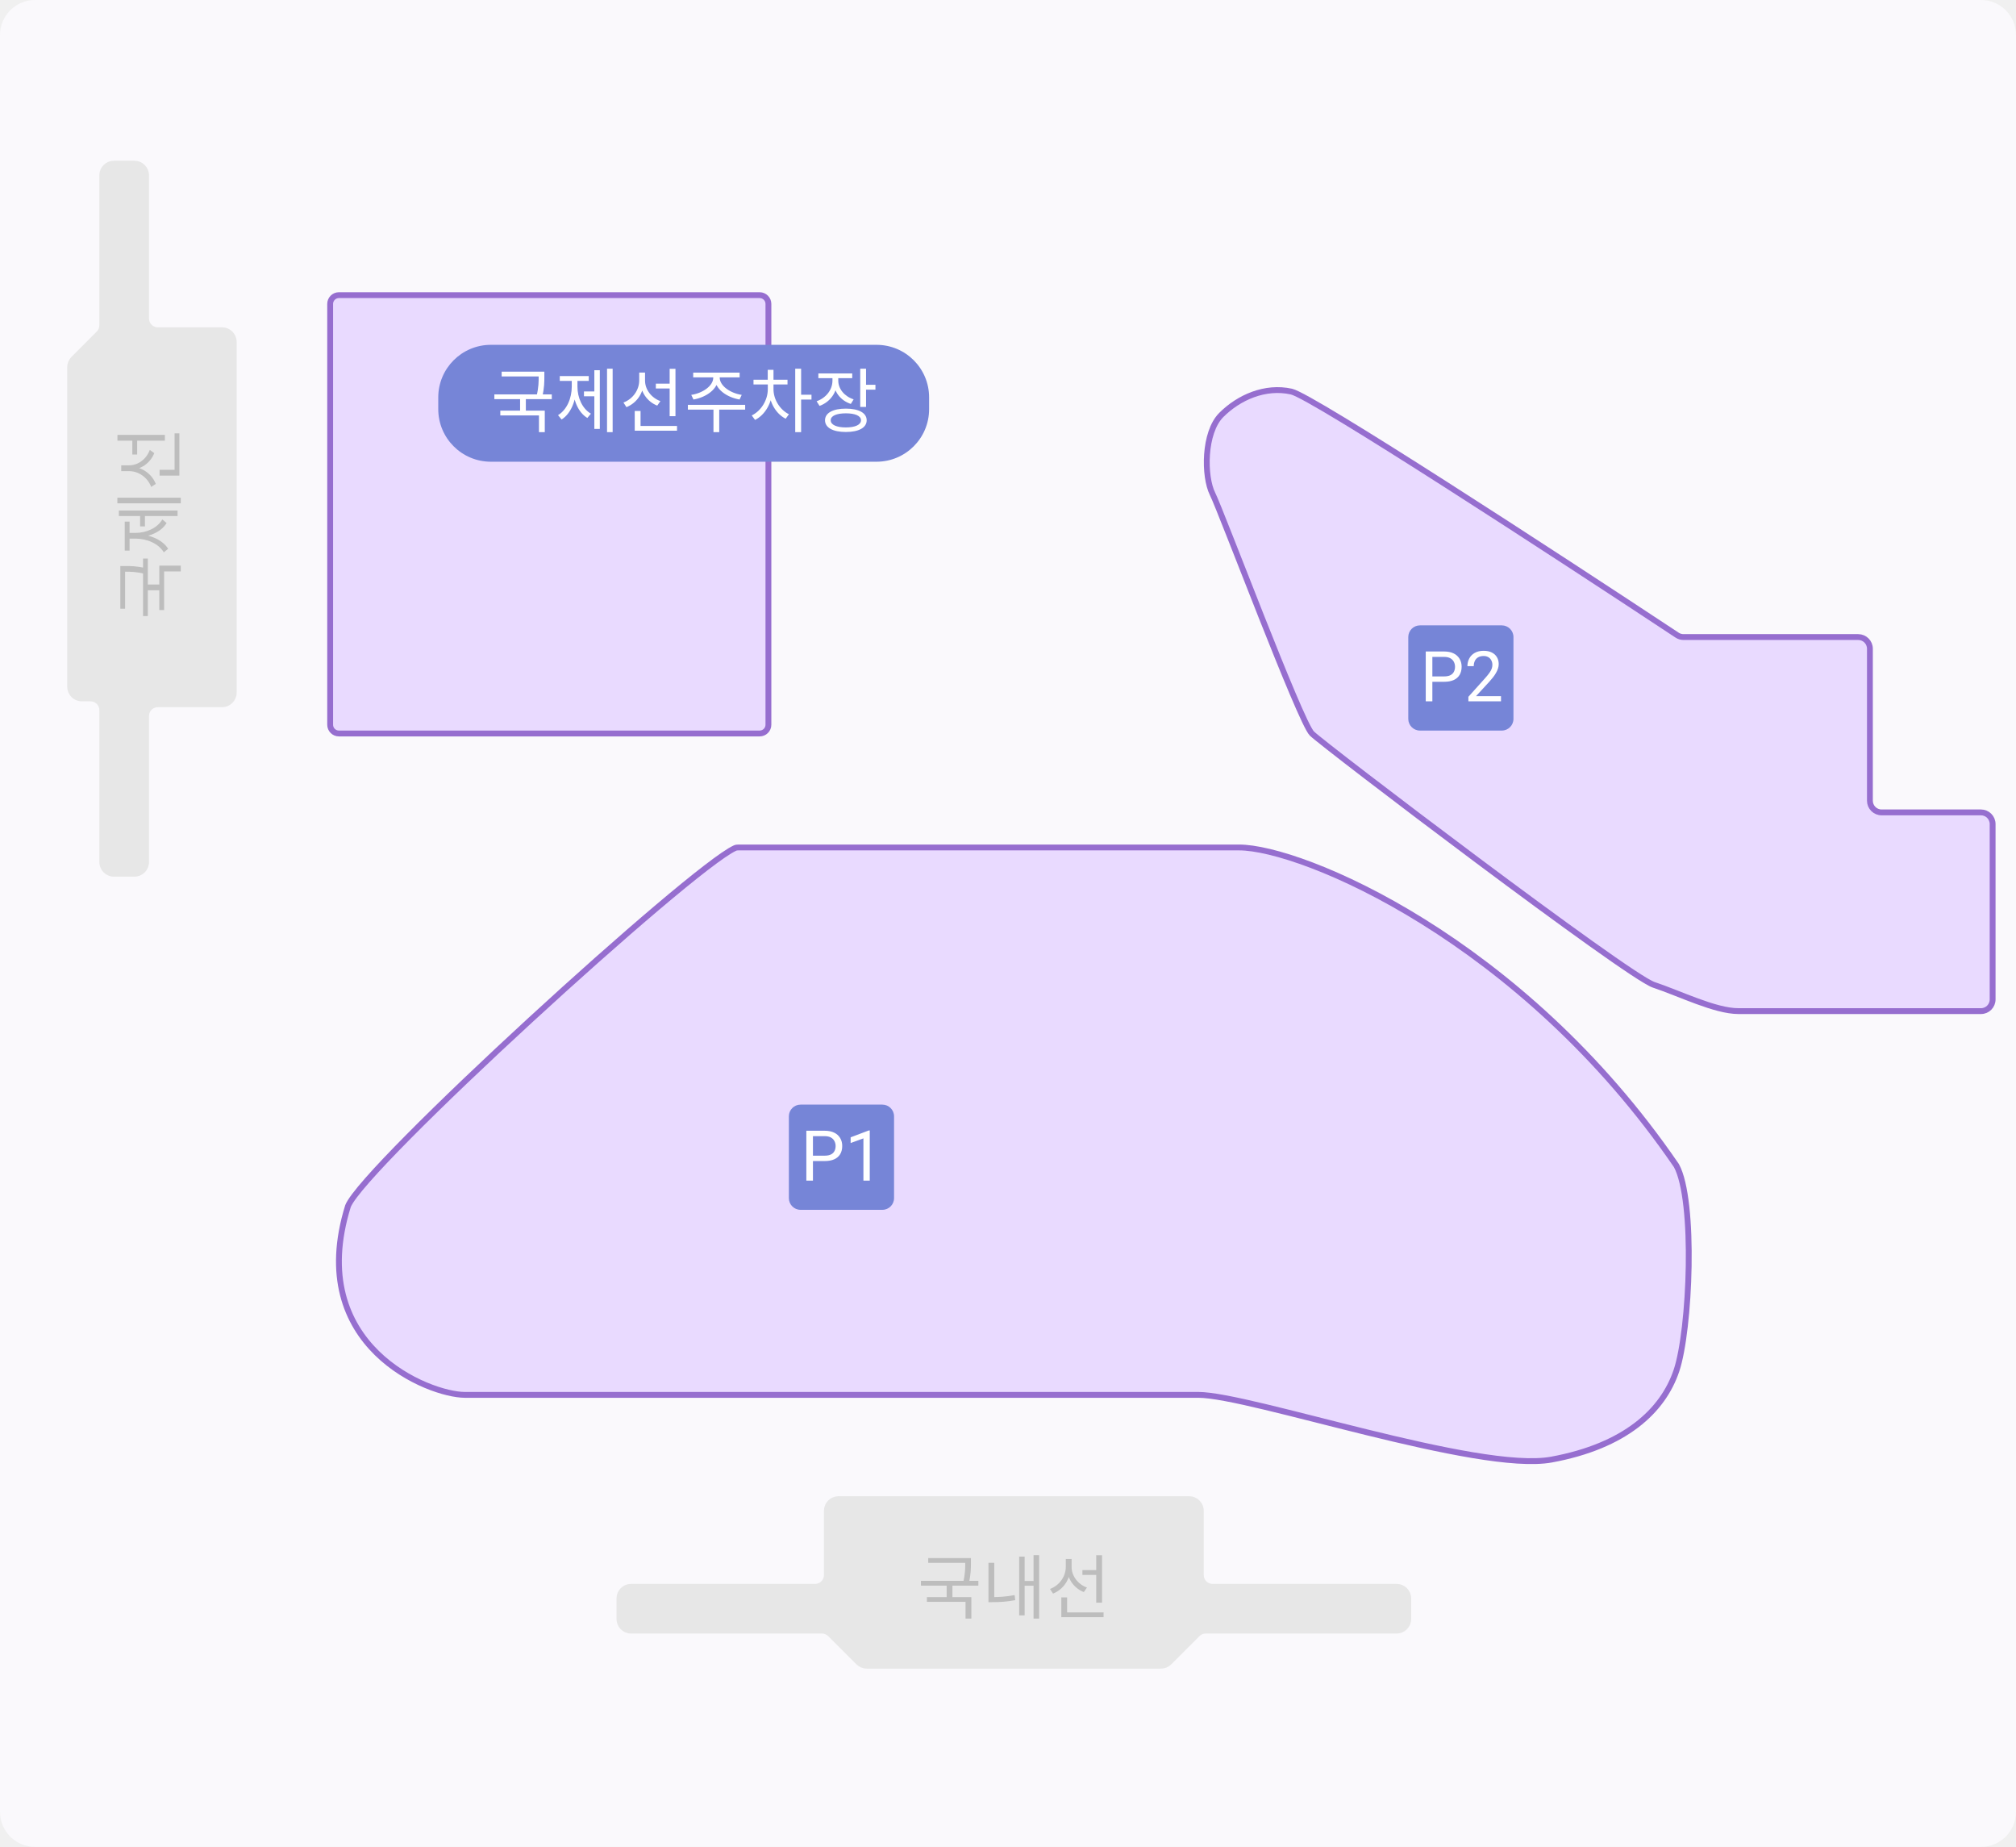
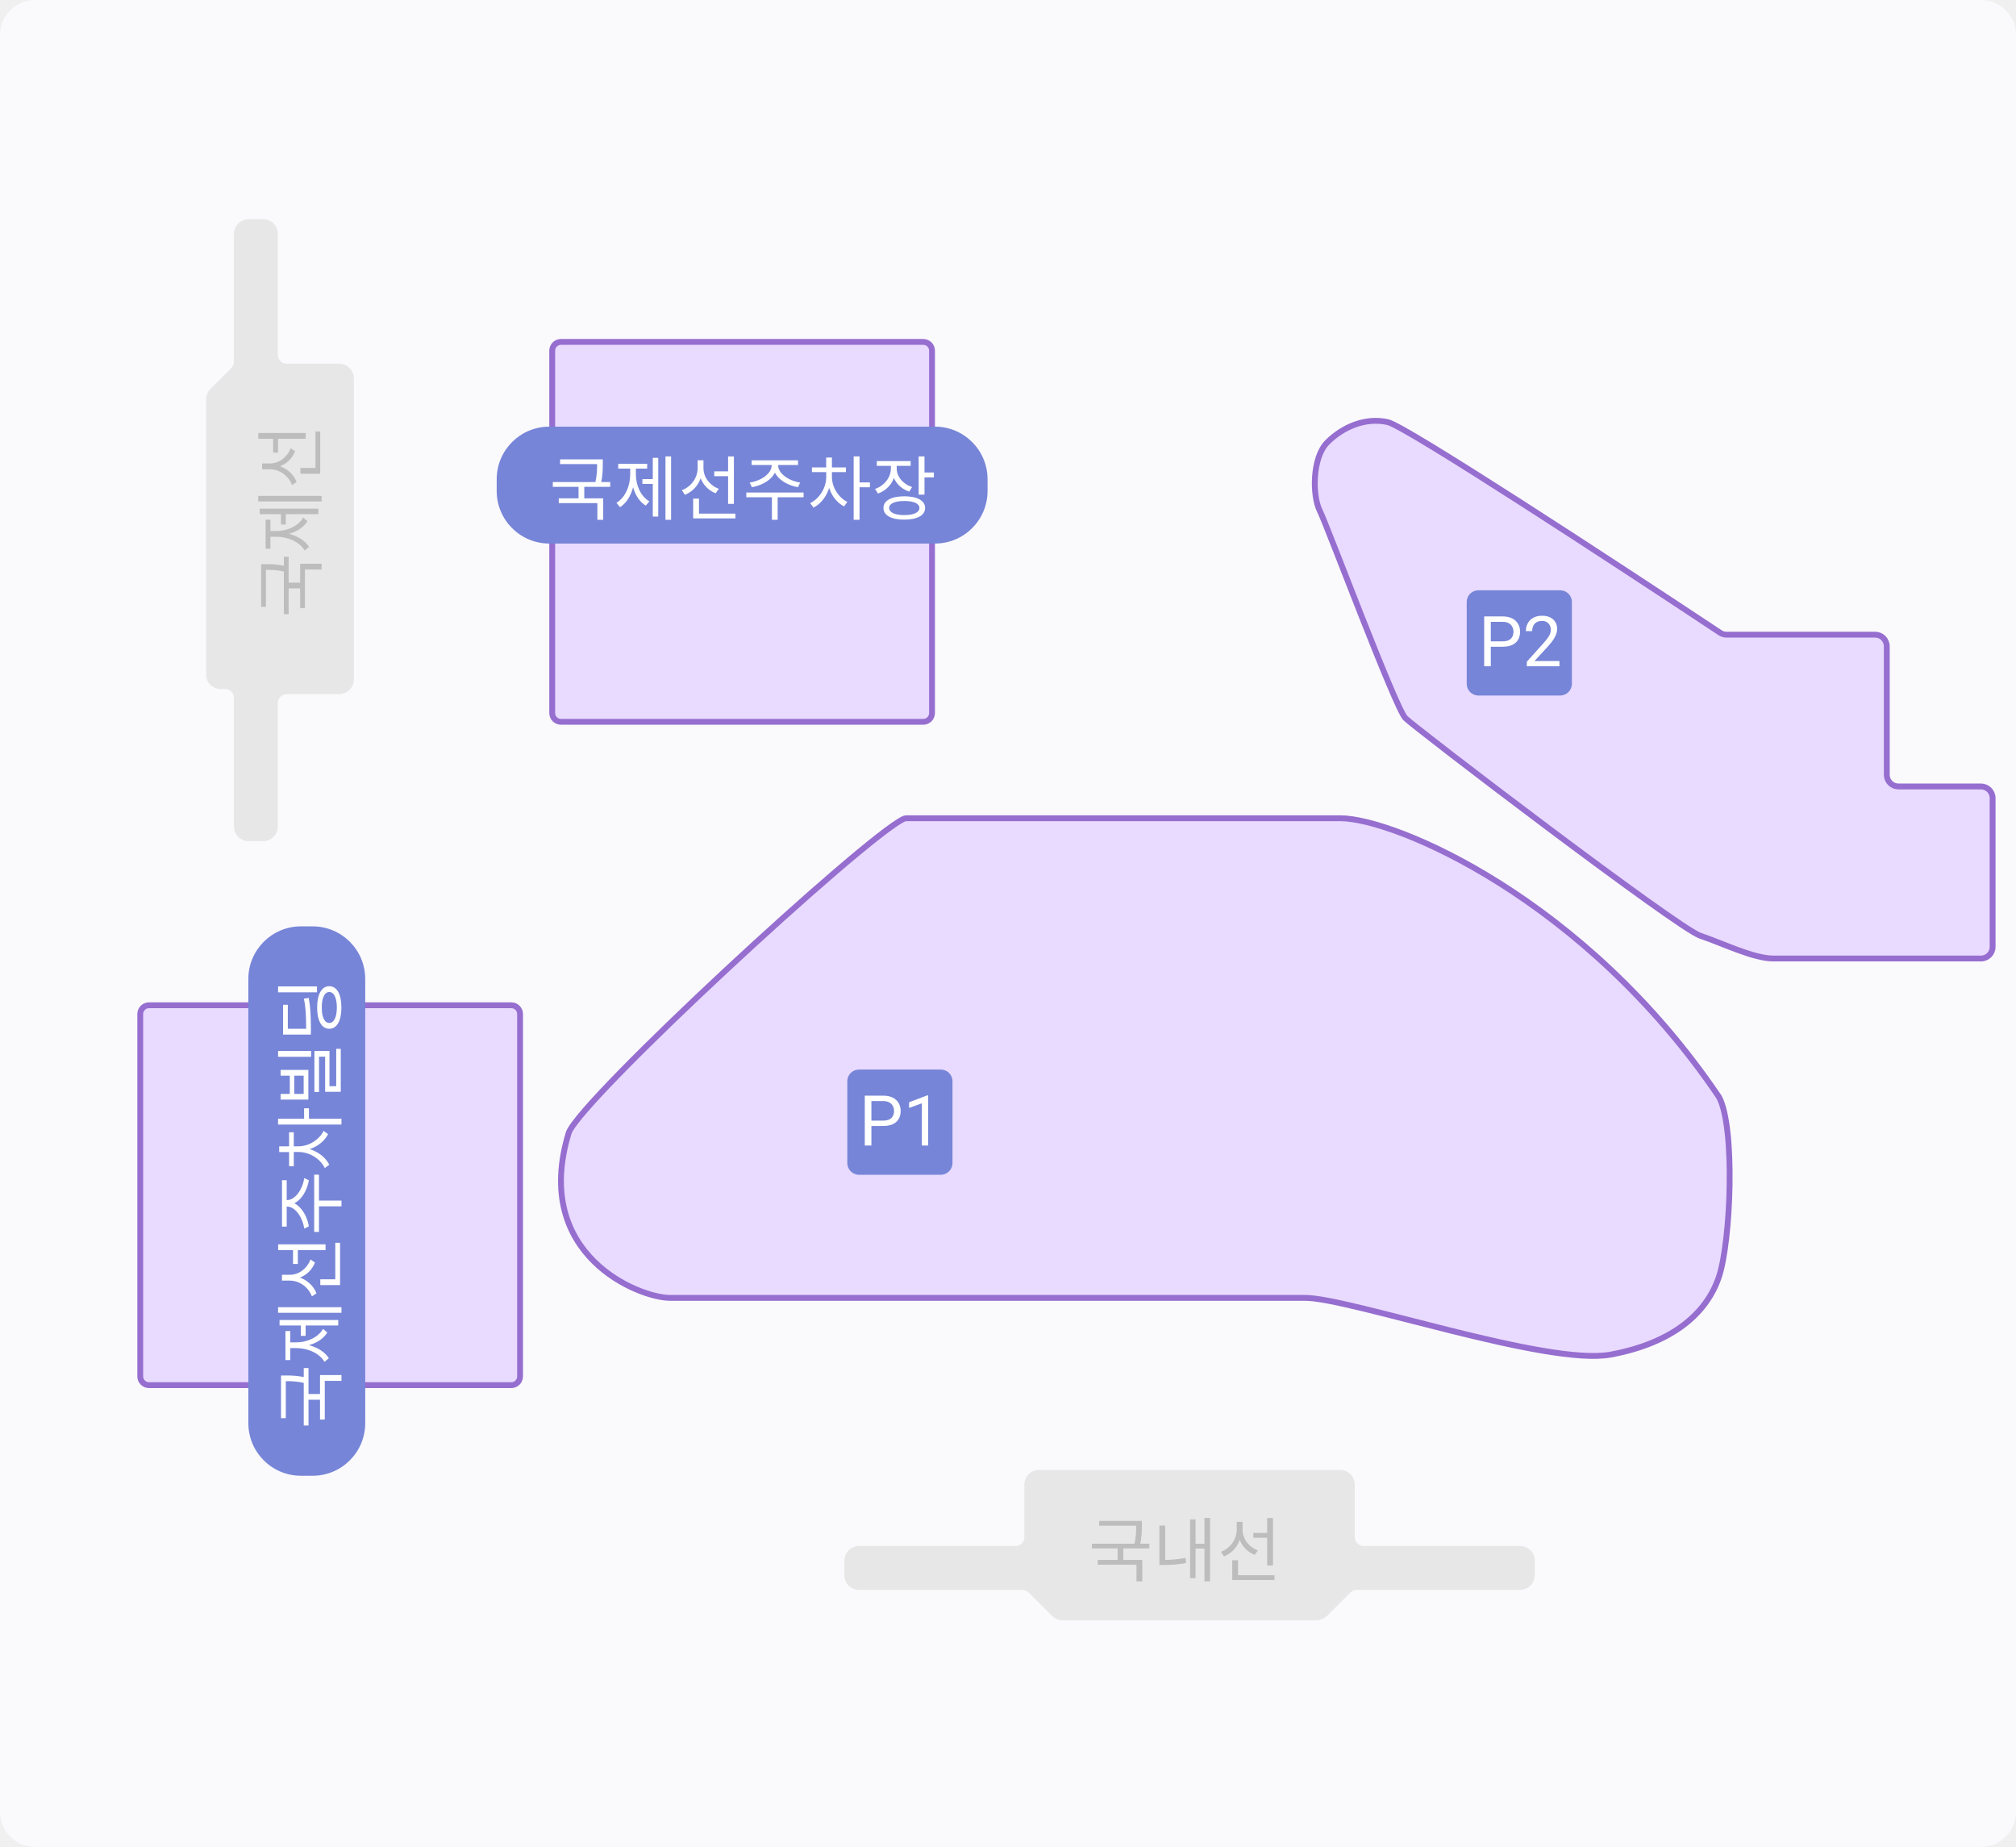
<svg xmlns="http://www.w3.org/2000/svg" width="345" height="316" viewBox="0 0 345 316" fill="none">
  <rect width="345" height="316" rx="6" fill="#FAF9FC" />
-   <path d="M212.043 145h-85.674c-.228 0-.403.019-.61.113-7.694 3.526-63.453 54.418-66.207 61.25-7.438 23.992 13.948 32.297 19.991 32.297H205.07c8.834 0 47.886 13.38 60.439 11.073 12.552-2.307 19.061-8.305 21.386-15.226 2.324-6.92 3.254-29.067 0-35.064-26.5-38.756-64.158-54.443-74.851-54.443Z" fill="#E9DAFF" stroke="#966ECF" />
-   <path d="M17.5 55.672V30a2 2 0 0 1 2-2H23a2 2 0 0 1 2 2v24.5a2 2 0 0 0 2 2h11a2 2 0 0 1 2 2v60a2 2 0 0 1-2 2H27a2 2 0 0 0-2 2v25a2 2 0 0 1-2 2h-3.5a2 2 0 0 1-2-2v-26a2 2 0 0 0-2-2H14a2 2 0 0 1-2-2V62.828a2 2 0 0 1 .586-1.414l4.328-4.328a2 2 0 0 0 .586-1.414Z" fill="#E7E7E7" stroke="#E7E7E7" />
-   <path d="M20.592 104.152v-6.984h.816v6.984h-.816Zm3.888 1.248v-9.828h.816v9.828h-.816Zm.552-4.404v-.984h2.556v.984h-2.556Zm-4.44-3.18v-.972h.804c.9 0 1.992 0 3.48.36l-.12.972c-1.452-.36-2.484-.36-3.36-.36h-.804Zm6.672 6.564v-7.608h3.672v.996H28.08v6.612h-.816Zm-7.176-18.263v-.96h10.848v.96H20.088Zm3.888 3.948v-2.076h.828v2.076h-.828Zm-3.636-1.776v-.936h10.044v.936H20.34Zm1.428 3.864v-.768h1.38c2.376 0 4.62.912 5.628 2.508l-.744.612c-.912-1.512-2.892-2.352-4.884-2.352h-1.38Zm0-.204v-.768h1.38c1.884 0 3.768-.816 4.632-2.304l.732.612c-.96 1.584-3.096 2.46-5.364 2.46h-1.38Zm-.42 2.256v-4.956h.828v4.956h-.828Zm1.296-16.44V75.03h.828v2.736h-.828Zm-1.896 2.845v-.804h1.332c2.1 0 3.852 1.176 4.584 2.988l-.792.516c-.6-1.608-2.136-2.7-3.792-2.7h-1.332Zm0-.192v-.804h1.368c1.512 0 2.94-1.056 3.516-2.628l.768.54c-.672 1.728-2.352 2.892-4.284 2.892h-1.368Zm-.648-5.016v-.996h8.112v.996H20.1Zm9.78 5.976v-7.236h.816v7.236h-.816Zm-2.568 0v-.996h2.952v.996h-2.952Z" fill="#BDBDBD" />
-   <path d="M141.5 269.5v-11a2 2 0 0 1 2-2h60a2 2 0 0 1 2 2v11a2 2 0 0 0 2 2H239a2 2 0 0 1 2 2v3.5a2 2 0 0 1-2 2h-32.672a2 2 0 0 0-1.414.586l-4.828 4.828a2 2 0 0 1-1.414.586h-50.344a2 2 0 0 1-1.414-.586l-4.828-4.828a2 2 0 0 0-1.414-.586H108a2 2 0 0 1-2-2v-3.5a2 2 0 0 1 2-2h31.5a2 2 0 0 0 2-2Z" fill="#E7E7E7" stroke="#E7E7E7" />
-   <path d="M158.848 266.592h6.984v.816h-6.984v-.816Zm-1.248 3.888h9.828v.816H157.6v-.816Zm4.404.552h.984v2.556h-.984v-2.556Zm3.18-4.44h.972v.804c0 .9 0 1.992-.36 3.48l-.972-.12c.36-1.452.36-2.484.36-3.36v-.804Zm-6.564 6.672h7.608v3.672h-.996v-2.856h-6.612v-.816Zm18.251-7.176h.96v10.848h-.96v-10.848Zm-1.824 4.416h2.088v.816h-2.088v-.816Zm-.636-4.176h.936v10.056h-.936v-10.056Zm-5.256 1.068h.996v6.264h-.996v-6.264Zm0 5.868h.696c1.116 0 2.364-.072 3.78-.348l.108.864c-1.476.288-2.724.348-3.888.348h-.696v-.864Zm16.079-4.62h2.736v.828h-2.736v-.828Zm-2.844-1.896h.804v1.332c0 2.1-1.176 3.852-2.988 4.584l-.516-.792c1.608-.6 2.7-2.136 2.7-3.792v-1.332Zm.192 0h.804v1.368c0 1.512 1.056 2.94 2.628 3.516l-.54.768c-1.728-.672-2.892-2.352-2.892-4.284v-1.368Zm5.016-.648h.996v8.112h-.996V266.1Zm-5.976 9.78h7.236v.816h-7.236v-.816Zm0-2.568h.996v2.952h-.996v-2.952Z" fill="#BDBDBD" />
-   <rect x="56.5" y="50.5" width="75" height="75" rx="1.5" fill="#E9DAFF" stroke="#966ECF" />
-   <path d="M221 67c3.572.794 45.173 27.903 66.01 41.676.327.216.699.324 1.091.324H318a2 2 0 0 1 2 2v26a2 2 0 0 0 2 2h17a2 2 0 0 1 2 2v30c0 1.105-.887 2-1.991 2H297.5c-4 0-10-3-14.5-4.5s-56.5-41-58.5-43-15.5-38-17-41S206 74 209 71s7.5-5 12-4Z" fill="#E9DAFF" stroke="#966ECF" />
-   <rect x="135" y="189" width="18" height="18" rx="2" fill="#7685D7" />
-   <path d="M141.137 198.654h-2.28v-.92h2.28c.441 0 .799-.07 1.072-.211.273-.14.473-.335.598-.585.129-.25.193-.536.193-.856a1.82 1.82 0 0 0-.193-.826 1.43 1.43 0 0 0-.598-.621c-.273-.16-.631-.24-1.072-.24h-2.016V202h-1.131v-8.531h3.147c.644 0 1.189.111 1.634.334a2.35 2.35 0 0 1 1.014.926c.231.39.346.837.346 1.341 0 .547-.115 1.014-.346 1.401-.23.386-.568.681-1.014.884-.445.2-.99.299-1.634.299Zm7.705-5.232V202h-1.084v-7.225l-2.186.797v-.978l3.1-1.172h.17Z" fill="#fff" />
-   <rect x="241" y="107" width="18" height="18" rx="2" fill="#7685D7" />
-   <path d="M247.137 116.654h-2.28v-.92h2.28c.441 0 .799-.07 1.072-.211.273-.14.473-.335.598-.585.129-.25.193-.536.193-.856a1.82 1.82 0 0 0-.193-.826 1.43 1.43 0 0 0-.598-.621c-.273-.16-.631-.24-1.072-.24h-2.016V120h-1.131v-8.531h3.147c.644 0 1.189.111 1.634.334a2.35 2.35 0 0 1 1.014.926c.231.39.346.837.346 1.341 0 .547-.115 1.014-.346 1.401-.23.386-.568.681-1.014.884-.445.2-.99.299-1.634.299Zm9.732 2.455V120h-5.584v-.779l2.795-3.112c.344-.382.609-.707.797-.972.191-.27.324-.51.398-.721a1.89 1.89 0 0 0 .118-.656c0-.281-.059-.535-.176-.762a1.318 1.318 0 0 0-.504-.551 1.524 1.524 0 0 0-.809-.205c-.379 0-.695.074-.949.223-.25.144-.437.347-.562.609a2.073 2.073 0 0 0-.188.903h-1.084c0-.481.106-.92.317-1.319.21-.398.523-.715.937-.949.414-.238.924-.357 1.529-.357.539 0 1 .095 1.383.287.383.187.676.453.879.797.207.339.311.738.311 1.195a2.4 2.4 0 0 1-.129.762 3.913 3.913 0 0 1-.346.761 5.882 5.882 0 0 1-.51.75 11.39 11.39 0 0 1-.615.727l-2.285 2.478h4.277Z" fill="#fff" />
-   <rect x="75" y="59" width="84" height="20" rx="9" fill="#7685D7" />
-   <path d="M85.848 63.592h6.984v.816h-6.984v-.816ZM84.6 67.48h9.828v.816H84.6v-.816Zm4.404.552h.984v2.556h-.984v-2.556Zm3.18-4.44h.972v.804c0 .9 0 1.992-.36 3.48l-.972-.12c.36-1.452.36-2.484.36-3.36v-.804Zm-6.564 6.672h7.608v3.672h-.996V71.08H85.62v-.816Zm18.263-7.176h.96v10.848h-.96V63.088Zm-3.948 3.888h2.076v.828h-2.076v-.828Zm1.776-3.636h.936v10.044h-.936V63.34Zm-3.864 1.428h.768v1.38c0 2.376-.912 4.62-2.508 5.628l-.612-.744c1.512-.912 2.352-2.892 2.352-4.884v-1.38Zm.204 0h.768v1.38c0 1.884.816 3.768 2.304 4.632l-.612.732c-1.584-.96-2.46-3.096-2.46-5.364v-1.38Zm-2.256-.42h4.956v.828h-4.956v-.828Zm16.439 1.296h2.736v.828h-2.736v-.828Zm-2.844-1.896h.804v1.332c0 2.1-1.176 3.852-2.988 4.584l-.516-.792c1.608-.6 2.7-2.136 2.7-3.792v-1.332Zm.192 0h.804v1.368c0 1.512 1.056 2.94 2.628 3.516l-.54.768c-1.728-.672-2.892-2.352-2.892-4.284v-1.368Zm5.016-.648h.996v8.112h-.996V63.1Zm-5.976 9.78h7.236v.816h-7.236v-.816Zm0-2.568h.996v2.952h-.996v-2.952Zm13.439-6.156h.864v.456c0 1.944-2.064 3.372-4.248 3.744l-.384-.792c1.908-.276 3.768-1.524 3.768-2.952v-.456Zm.252 0h.852v.456c0 1.428 1.872 2.676 3.768 2.952l-.372.792c-2.196-.372-4.248-1.8-4.248-3.744v-.456Zm-.216 5.64h.984v4.14h-.984v-4.14Zm-4.38-.528h9.804v.816h-9.804v-.816Zm.912-5.508h7.944v.804h-7.944v-.804Zm12.767 1.908h.78v.924c0 2.292-1.248 4.404-2.964 5.256l-.564-.768c1.596-.768 2.748-2.616 2.748-4.488v-.924Zm.192 0h.78v.924c0 1.752 1.092 3.516 2.64 4.284l-.552.768c-1.692-.84-2.868-2.892-2.868-5.052v-.924Zm-2.64-.696h5.82v.804h-5.82v-.804Zm2.436-1.692h.984v2.136h-.984V63.28Zm4.704-.192h1.008v10.848h-1.008V63.088Zm.768 4.452h2.016v.828h-2.016v-.828Zm5.603-3.288h.816v.876c0 1.992-1.2 3.66-3.024 4.32l-.504-.792c1.632-.576 2.712-1.98 2.712-3.528v-.876Zm.18 0h.816v.864c0 1.416 1.032 2.688 2.628 3.216l-.48.78c-1.812-.6-2.964-2.148-2.964-3.996v-.864Zm-2.592-.36h5.796v.816h-5.796v-.816Zm7.164-.804h.996v6.54h-.996v-6.54Zm.72 2.748h1.884v.84h-1.884v-.84Zm-3.18 4.08c2.208 0 3.564.732 3.564 1.992 0 1.272-1.356 2.004-3.564 2.004s-3.564-.732-3.564-2.004c0-1.26 1.356-1.992 3.564-1.992Zm0 .804c-1.608 0-2.592.432-2.592 1.188 0 .768.984 1.224 2.592 1.224s2.592-.456 2.592-1.224c0-.756-.984-1.188-2.592-1.188Z" fill="#fff" />
+   <path d="M229.371 140h-74.128c-.23 0-.413.021-.621.12-6.825 3.26-54.9 47.673-57.278 53.646-6.44 21.021 12.076 28.298 17.308 28.298h108.681c7.648 0 41.459 11.723 52.327 9.702 10.868-2.022 16.504-7.277 18.516-13.341 2.013-6.063 2.818-25.468 0-30.723C271.233 153.745 238.628 140 229.371 140Z" fill="#E9DAFF" stroke="#966ECF" />
+   <path d="M40.535 61.901V40a2 2 0 0 1 2-2h2.508a2 2 0 0 1 2 2v20.73a2 2 0 0 0 2 2h9.015a2 2 0 0 1 2 2v51.533a2 2 0 0 1-2 2h-9.015a2 2 0 0 0-2 2v21.163a2 2 0 0 1-2 2h-2.508a2 2 0 0 1-2-2v-22.031a2 2 0 0 0-2-2h-.772a2 2 0 0 1-2-2V68.33a2 2 0 0 1 .586-1.414l3.6-3.6a2 2 0 0 0 .586-1.415Z" fill="#E7E7E7" stroke="#E7E7E7" />
+   <path d="M44.693 103.833v-6.984h.816v6.984h-.816Zm3.888 1.248v-9.828h.816v9.828h-.816Zm.552-4.404v-.984h2.556v.984h-2.556Zm-4.44-3.18v-.972h.804c.9 0 1.992 0 3.48.36l-.12.972c-1.452-.36-2.484-.36-3.36-.36h-.804Zm6.672 6.564v-7.608h3.672v.996h-2.856v6.612h-.816ZM44.19 85.798v-.96h10.848v.96H44.19Zm3.888 3.948V87.67h.828v2.076h-.828Zm-3.636-1.776v-.936h10.044v.936H44.441Zm1.428 3.864v-.768h1.38c2.376 0 4.62.912 5.628 2.508l-.744.612c-.912-1.512-2.892-2.352-4.884-2.352h-1.38Zm0-.204v-.768h1.38c1.884 0 3.768-.816 4.632-2.304l.732.612c-.96 1.584-3.096 2.46-5.364 2.46h-1.38Zm-.42 2.256V88.93h.828v4.956h-.828Zm1.296-16.44v-2.735h.828v2.736h-.828Zm-1.896 2.845v-.804h1.332c2.1 0 3.852 1.176 4.584 2.988l-.792.516c-.6-1.608-2.136-2.7-3.792-2.7H44.85Zm0-.192v-.804h1.368c1.512 0 2.94-1.056 3.516-2.628l.768.54c-.672 1.728-2.352 2.892-4.284 2.892H44.85Zm-.648-5.016v-.996h8.112v.996h-8.112Zm9.78 5.976v-7.236h.816v7.236h-.816Zm-2.568 0v-.996h2.952v.996h-2.952Z" fill="#BDBDBD" />
+   <path d="M175.804 263.016V254a2 2 0 0 1 2-2h51.533a2 2 0 0 1 2 2v9.016a2 2 0 0 0 2 2h26.803a2 2 0 0 1 2 2v2.507a2 2 0 0 1-2 2h-27.975a2 2 0 0 0-1.414.586l-4.035 4.035a2 2 0 0 1-1.414.586h-43.464a2 2 0 0 1-1.414-.586l-4.035-4.035a1.999 1.999 0 0 0-1.414-.586H147a2 2 0 0 1-2-2v-2.507a2 2 0 0 1 2-2h26.804a2 2 0 0 0 2-2Z" fill="#E7E7E7" stroke="#E7E7E7" />
+   <path d="M188.101 260.232h6.984v.816h-6.984v-.816Zm-1.248 3.888h9.828v.816h-9.828v-.816Zm4.404.552h.984v2.556h-.984v-2.556Zm3.18-4.44h.972v.804c0 .9 0 1.992-.36 3.48l-.972-.12c.36-1.452.36-2.484.36-3.36v-.804Zm-6.564 6.672h7.608v3.672h-.996v-2.856h-6.612v-.816Zm18.251-7.176h.96v10.848h-.96v-10.848Zm-1.824 4.416h2.088v.816H204.3v-.816Zm-.636-4.176h.936v10.056h-.936v-10.056Zm-5.256 1.068h.996v6.264h-.996v-6.264Zm0 5.868h.696c1.116 0 2.364-.072 3.78-.348l.108.864c-1.476.288-2.724.348-3.888.348h-.696v-.864Zm16.079-4.62h2.736v.828h-2.736v-.828Zm-2.844-1.896h.804v1.332c0 2.1-1.176 3.852-2.988 4.584l-.516-.792c1.608-.6 2.7-2.136 2.7-3.792v-1.332Zm.192 0h.804v1.368c0 1.512 1.056 2.94 2.628 3.516l-.54.768c-1.728-.672-2.892-2.352-2.892-4.284v-1.368Zm5.016-.648h.996v8.112h-.996v-8.112Zm-5.976 9.78h7.236v.816h-7.236v-.816Zm0-2.568h.996v2.952h-.996v-2.952Z" fill="#BDBDBD" />
+   <rect x="94.5" y="58.5" width="65" height="65" rx="1.5" fill="#E9DAFF" stroke="#966ECF" />
+   <path d="M237.494 72.225c3.077.687 38.872 24.099 56.868 36.037.328.218.702.327 1.095.327h25.43a2 2 0 0 1 2 2v21.974a2 2 0 0 0 1.999 2H339a2 2 0 0 1 2 2V162c0 1.105-.89 2-1.995 2h-35.526c-3.45 0-8.625-2.597-12.507-3.896-3.881-1.299-48.734-35.498-50.459-37.229-1.725-1.732-13.369-32.9-14.663-35.498-1.294-2.598-1.294-9.091 1.294-11.689 2.587-2.597 6.469-4.329 10.35-3.463Z" fill="#E9DAFF" stroke="#966ECF" />
+   <rect x="145" y="183" width="18" height="18" rx="2" fill="#7685D7" />
+   <path d="M151.137 192.654h-2.28v-.92h2.28c.441 0 .799-.07 1.072-.211.273-.14.473-.335.598-.585.129-.25.193-.536.193-.856a1.82 1.82 0 0 0-.193-.826 1.43 1.43 0 0 0-.598-.621c-.273-.16-.631-.24-1.072-.24h-2.016V196h-1.131v-8.531h3.147c.644 0 1.189.111 1.634.334a2.35 2.35 0 0 1 1.014.926c.231.39.346.837.346 1.341 0 .547-.115 1.014-.346 1.401-.23.386-.568.681-1.014.884-.445.2-.99.299-1.634.299Zm7.705-5.232V196h-1.084v-7.225l-2.186.797v-.978l3.1-1.172h.17Z" fill="#fff" />
+   <rect x="251" y="101" width="18" height="18" rx="2" fill="#7685D7" />
+   <path d="M257.137 110.654h-2.28v-.92h2.28c.441 0 .799-.07 1.072-.211.273-.14.473-.335.598-.585.129-.25.193-.536.193-.856a1.82 1.82 0 0 0-.193-.826 1.43 1.43 0 0 0-.598-.621c-.273-.16-.631-.24-1.072-.24h-2.016V114h-1.131v-8.531h3.147c.644 0 1.189.111 1.634.334a2.35 2.35 0 0 1 1.014.926c.231.39.346.837.346 1.341 0 .547-.115 1.014-.346 1.401-.23.386-.568.681-1.014.884-.445.2-.99.299-1.634.299Zm9.732 2.455V114h-5.584v-.779l2.795-3.112c.344-.382.609-.707.797-.972.191-.27.324-.51.398-.721a1.89 1.89 0 0 0 .118-.656c0-.281-.059-.535-.176-.762a1.318 1.318 0 0 0-.504-.551 1.524 1.524 0 0 0-.809-.205c-.379 0-.695.074-.949.223-.25.144-.437.347-.562.609a2.073 2.073 0 0 0-.188.903h-1.084c0-.481.106-.92.317-1.319.21-.398.523-.715.937-.949.414-.238.924-.357 1.529-.357.539 0 1 .095 1.383.287.383.187.676.453.879.797.207.339.311.738.311 1.195a2.4 2.4 0 0 1-.129.762 3.913 3.913 0 0 1-.346.761 5.882 5.882 0 0 1-.51.75 11.39 11.39 0 0 1-.615.727l-2.285 2.478h4.277Z" fill="#fff" />
+   <rect x="85" y="73" width="84" height="20" rx="9" fill="#7685D7" />
+   <path d="M95.848 78.592h6.984v.816h-6.984v-.816ZM94.6 82.48h9.828v.816H94.6v-.816Zm4.404.552h.984v2.556h-.984v-2.556Zm3.18-4.44h.972v.804c0 .9 0 1.992-.36 3.48l-.972-.12c.36-1.452.36-2.484.36-3.36v-.804Zm-6.564 6.672h7.608v3.672h-.996V86.08H95.62v-.816Zm18.263-7.176h.96v10.848h-.96V78.088Zm-3.948 3.888h2.076v.828h-2.076v-.828Zm1.776-3.636h.936v10.044h-.936V78.34Zm-3.864 1.428h.768v1.38c0 2.376-.912 4.62-2.508 5.628l-.612-.744c1.512-.912 2.352-2.892 2.352-4.884v-1.38Zm.204 0h.768v1.38c0 1.884.816 3.768 2.304 4.632l-.612.732c-1.584-.96-2.46-3.096-2.46-5.364v-1.38Zm-2.256-.42h4.956v.828h-4.956v-.828Zm16.439 1.296h2.736v.828h-2.736v-.828Zm-2.844-1.896h.804v1.332c0 2.1-1.176 3.852-2.988 4.584l-.516-.792c1.608-.6 2.7-2.136 2.7-3.792v-1.332Zm.192 0h.804v1.368c0 1.512 1.056 2.94 2.628 3.516l-.54.768c-1.728-.672-2.892-2.352-2.892-4.284v-1.368Zm5.016-.648h.996v8.112h-.996V78.1Zm-5.976 9.78h7.236v.816h-7.236v-.816Zm0-2.568h.996v2.952h-.996v-2.952Zm13.439-6.156h.864v.456c0 1.944-2.064 3.372-4.248 3.744l-.384-.792c1.908-.276 3.768-1.524 3.768-2.952v-.456Zm.252 0h.852v.456c0 1.428 1.872 2.676 3.768 2.952l-.372.792c-2.196-.372-4.248-1.8-4.248-3.744v-.456Zm-.216 5.64h.984v4.14h-.984v-4.14Zm-4.38-.528h9.804v.816h-9.804v-.816Zm.912-5.508h7.944v.804h-7.944v-.804Zm12.767 1.908h.78v.924c0 2.292-1.248 4.404-2.964 5.256l-.564-.768c1.596-.768 2.748-2.616 2.748-4.488v-.924Zm.192 0h.78v.924c0 1.752 1.092 3.516 2.64 4.284l-.552.768c-1.692-.84-2.868-2.892-2.868-5.052v-.924Zm-2.64-.696h5.82v.804h-5.82v-.804Zm2.436-1.692h.984v2.136h-.984V78.28Zm4.704-.192h1.008v10.848h-1.008V78.088Zm.768 4.452h2.016v.828h-2.016v-.828Zm5.603-3.288h.816v.876c0 1.992-1.2 3.66-3.024 4.32l-.504-.792c1.632-.576 2.712-1.98 2.712-3.528v-.876Zm.18 0h.816v.864c0 1.416 1.032 2.688 2.628 3.216l-.48.78c-1.812-.6-2.964-2.148-2.964-3.996v-.864Zm-2.592-.36h5.796v.816h-5.796v-.816Zm7.164-.804h.996v6.54h-.996v-6.54Zm.72 2.748h1.884v.84h-1.884v-.84Zm-3.18 4.08c2.208 0 3.564.732 3.564 1.992 0 1.272-1.356 2.004-3.564 2.004s-3.564-.732-3.564-2.004c0-1.26 1.356-1.992 3.564-1.992Zm0 .804c-1.608 0-2.592.432-2.592 1.188 0 .768.984 1.224 2.592 1.224s2.592-.456 2.592-1.224c0-.756-.984-1.188-2.592-1.188Z" fill="#fff" />
+   <rect x="24" y="237" width="65" height="65" rx="1.5" transform="rotate(-90 24 237)" fill="#E9DAFF" stroke="#966ECF" />
+   <rect x="42.5" y="252.5" width="94" height="20" rx="9" transform="rotate(-90 42.5 252.5)" fill="#7685D7" />
+   <path d="M48.092 242.652v-6.984h.816v6.984h-.816Zm3.888 1.248v-9.828h.816v9.828h-.816Zm.552-4.404v-.984h2.556v.984h-2.556Zm-4.44-3.18v-.972h.804c.9 0 1.992 0 3.48.36l-.12.972c-1.452-.36-2.484-.36-3.36-.36h-.804Zm6.672 6.564v-7.608h3.672v.996H55.58v6.612h-.816Zm-7.176-18.263v-.96h10.848v.96H47.588Zm3.888 3.948v-2.076h.828v2.076h-.828Zm-3.636-1.776v-.936h10.044v.936H47.84Zm1.428 3.864v-.768h1.38c2.376 0 4.62.912 5.628 2.508l-.744.612c-.912-1.512-2.892-2.352-4.884-2.352h-1.38Zm0-.204v-.768h1.38c1.884 0 3.768-.816 4.632-2.304l.732.612c-.96 1.584-3.096 2.46-5.364 2.46h-1.38Zm-.42 2.256v-4.956h.828v4.956h-.828Zm1.296-16.439v-2.736h.828v2.736h-.828Zm-1.896 2.844v-.804h1.332c2.1 0 3.852 1.176 4.584 2.988l-.792.516c-.6-1.608-2.136-2.7-3.792-2.7h-1.332Zm0-.192v-.804h1.368c1.512 0 2.94-1.056 3.516-2.628l.768.54c-.672 1.728-2.352 2.892-4.284 2.892h-1.368Zm-.648-5.016v-.996h8.112v.996H47.6Zm9.78 5.976v-7.236h.816v7.236h-.816Zm-2.568 0v-.996h2.952v.996h-2.952Zm-6.156-13.439v-.864h.456c1.944 0 3.372 2.064 3.744 4.248l-.792.384c-.276-1.908-1.524-3.768-2.952-3.768h-.456Zm0-.252v-.852h.456c1.428 0 2.676-1.872 2.952-3.768l.792.372c-.372 2.196-1.8 4.248-3.744 4.248h-.456Zm5.64.216v-.984h4.14v.984h-4.14Zm-.528 4.38v-9.804h.816v9.804h-.816Zm-5.508-.912v-7.944h.804v7.944h-.804Zm1.908-12.767v-.78h.924c2.292 0 4.404 1.248 5.256 2.964l-.768.564c-.768-1.596-2.616-2.748-4.488-2.748h-.924Zm0-.192v-.78h.924c1.752 0 3.516-1.092 4.284-2.64l.768.552c-.84 1.692-2.892 2.868-5.052 2.868h-.924Zm-.696 2.64v-5.82h.804v5.82h-.804Zm-1.692-2.436v-.984h2.136v.984H47.78Zm-.192-4.704v-1.008h10.848v1.008H47.588Zm4.452-.768v-2.016h.828v2.016h-.828Zm-4.452-10.823v-.996h5.652v.996h-5.652Zm6.216 6.012v-7.02h2.58v6.024h1.524v.972H55.64v-6.012h-1.044v6.036h-.792Zm3.732-.024v-7.356h.78v7.356h-.78Zm-9.516 1.332v-.972h1.572v-3.12H48.02v-.984h4.752v5.076H48.02Zm2.34-.972h1.608v-3.12H50.36v3.12Zm-2.772-17.387v-1.008h6.66v1.008h-6.66Zm4.8 7.236v-.9c0-2.34-.06-3.696-.384-5.256l.828-.12c.3 1.608.372 2.988.372 5.376v.9h-.816Zm-3.948 0v-5.1h.816v4.104h3.576v.996H48.44Zm5.832-4.632c0-2.256.768-3.648 2.076-3.648 1.32 0 2.076 1.392 2.076 3.648 0 2.244-.756 3.636-2.076 3.636-1.308 0-2.076-1.392-2.076-3.636Zm.792 0c0 1.644.48 2.64 1.284 2.64s1.296-.996 1.296-2.64c0-1.656-.492-2.652-1.296-2.652s-1.284.996-1.284 2.652Z" fill="#fff" />
</svg>
